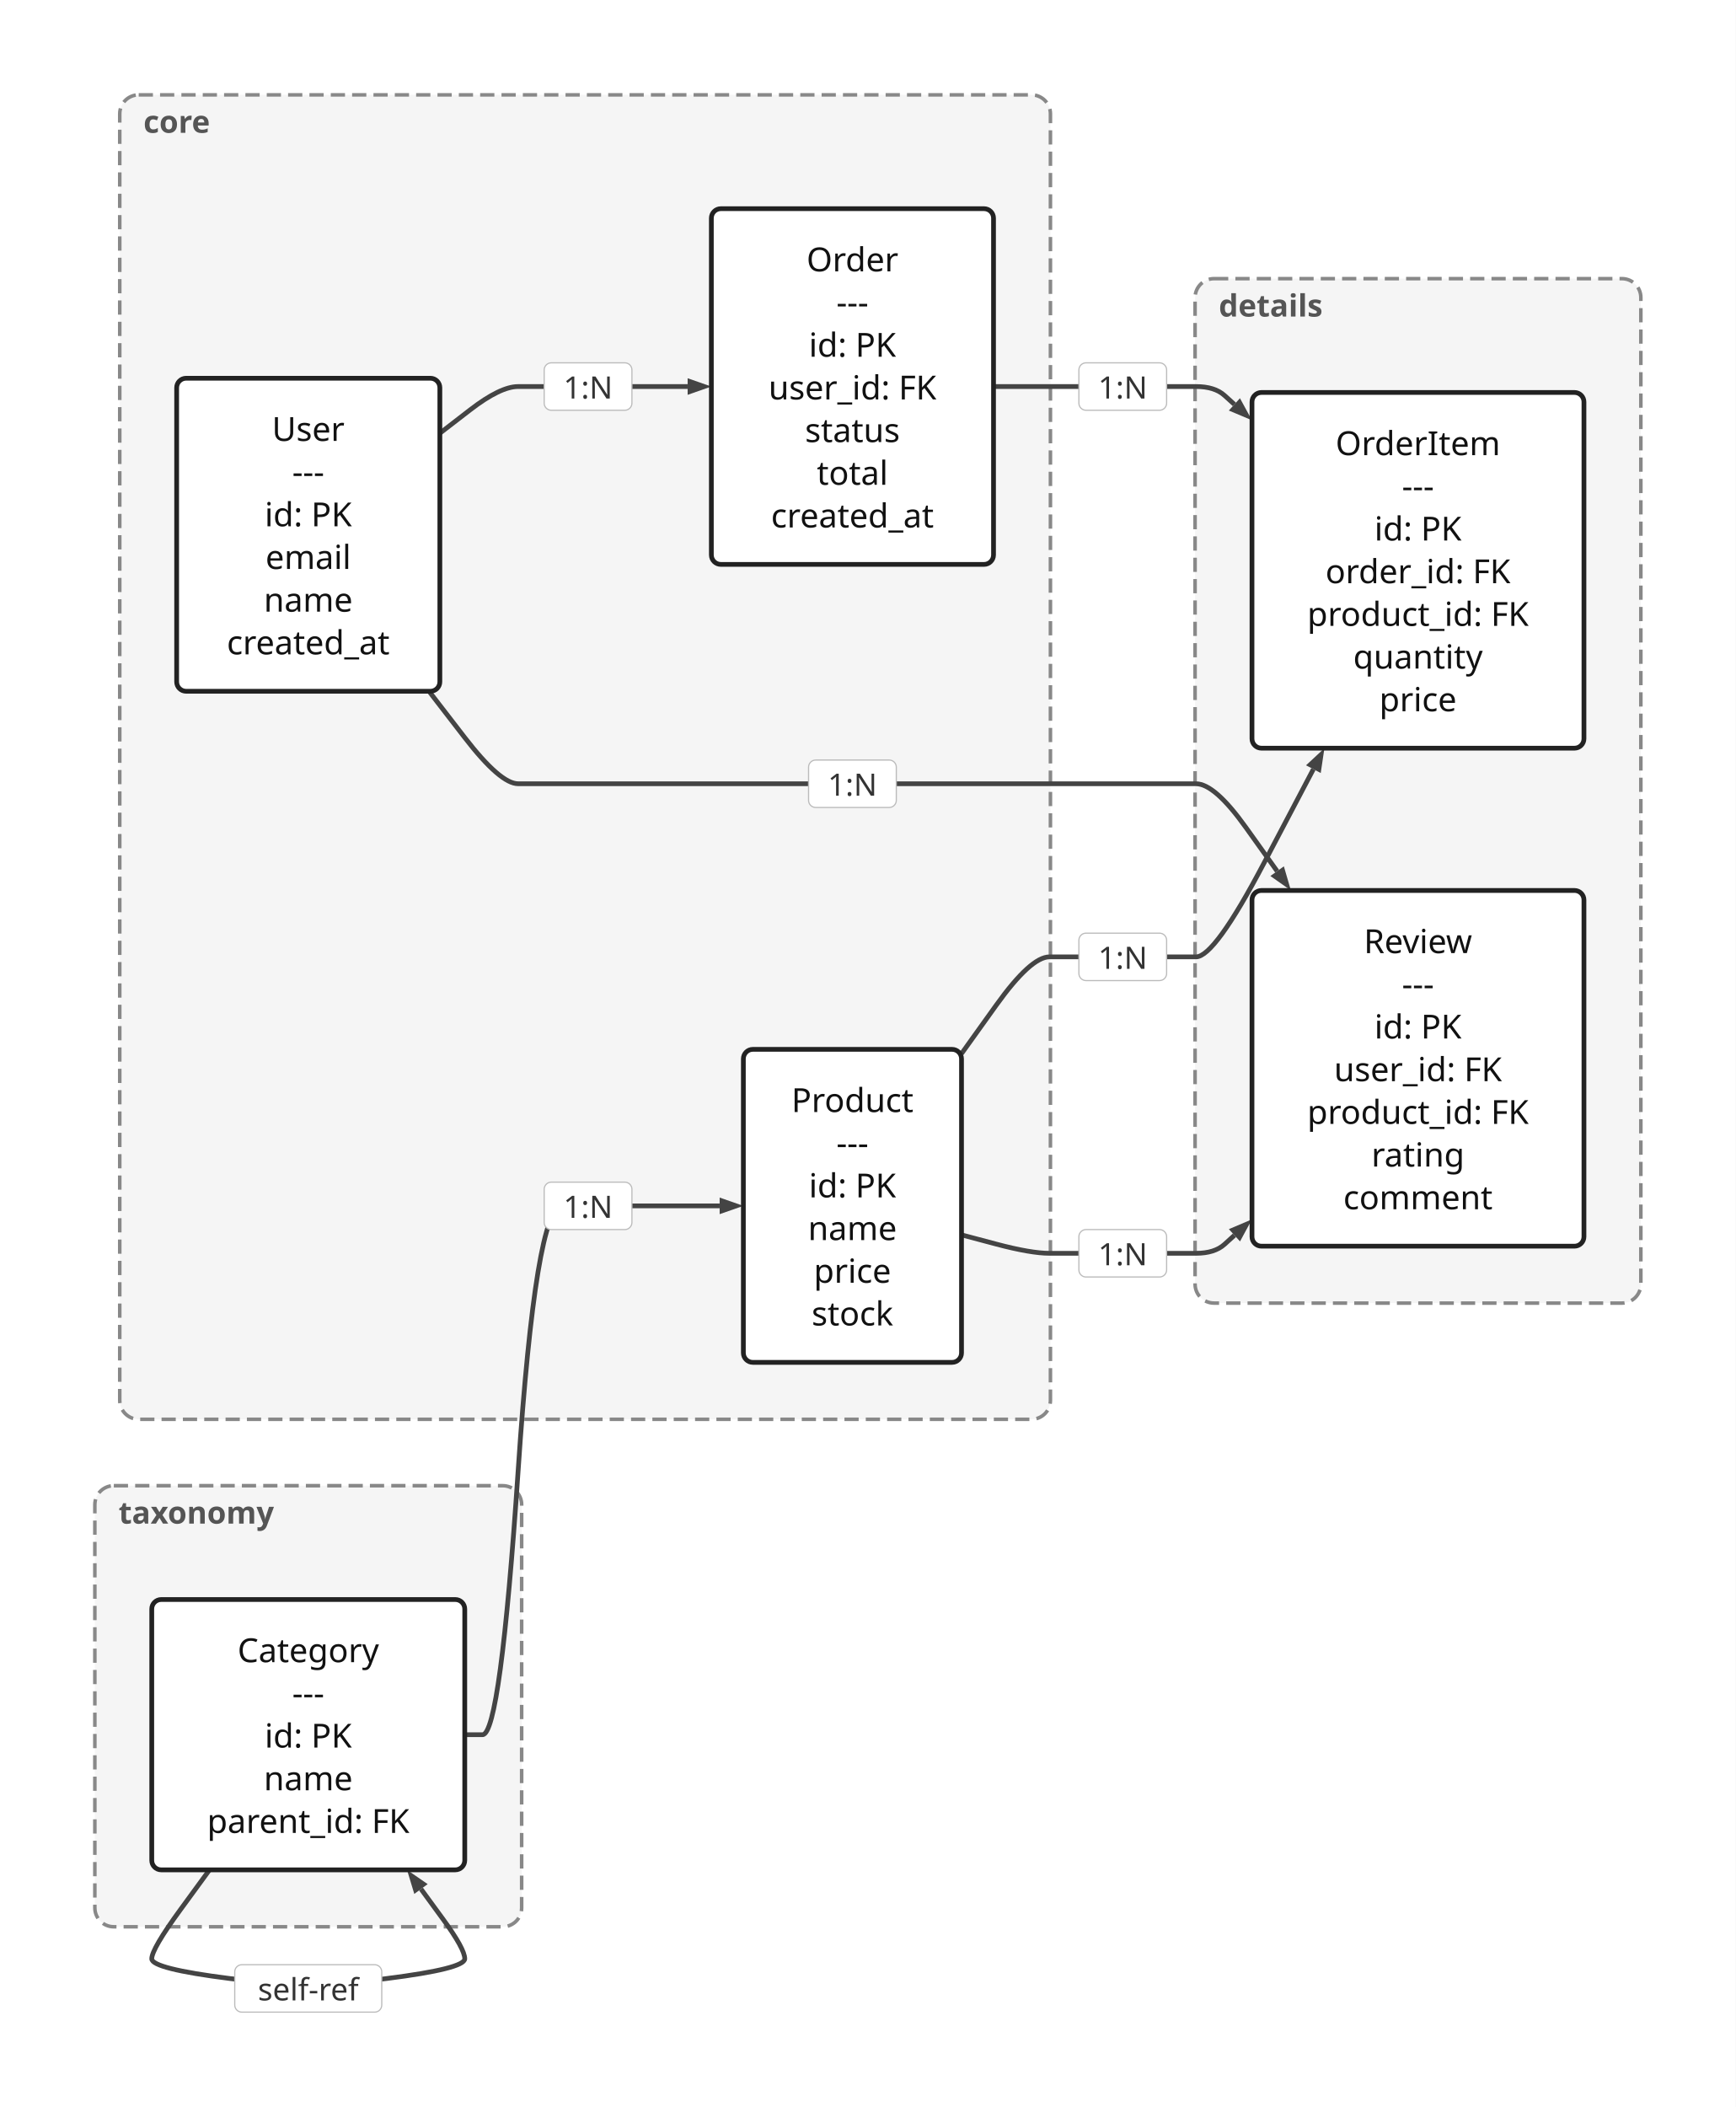
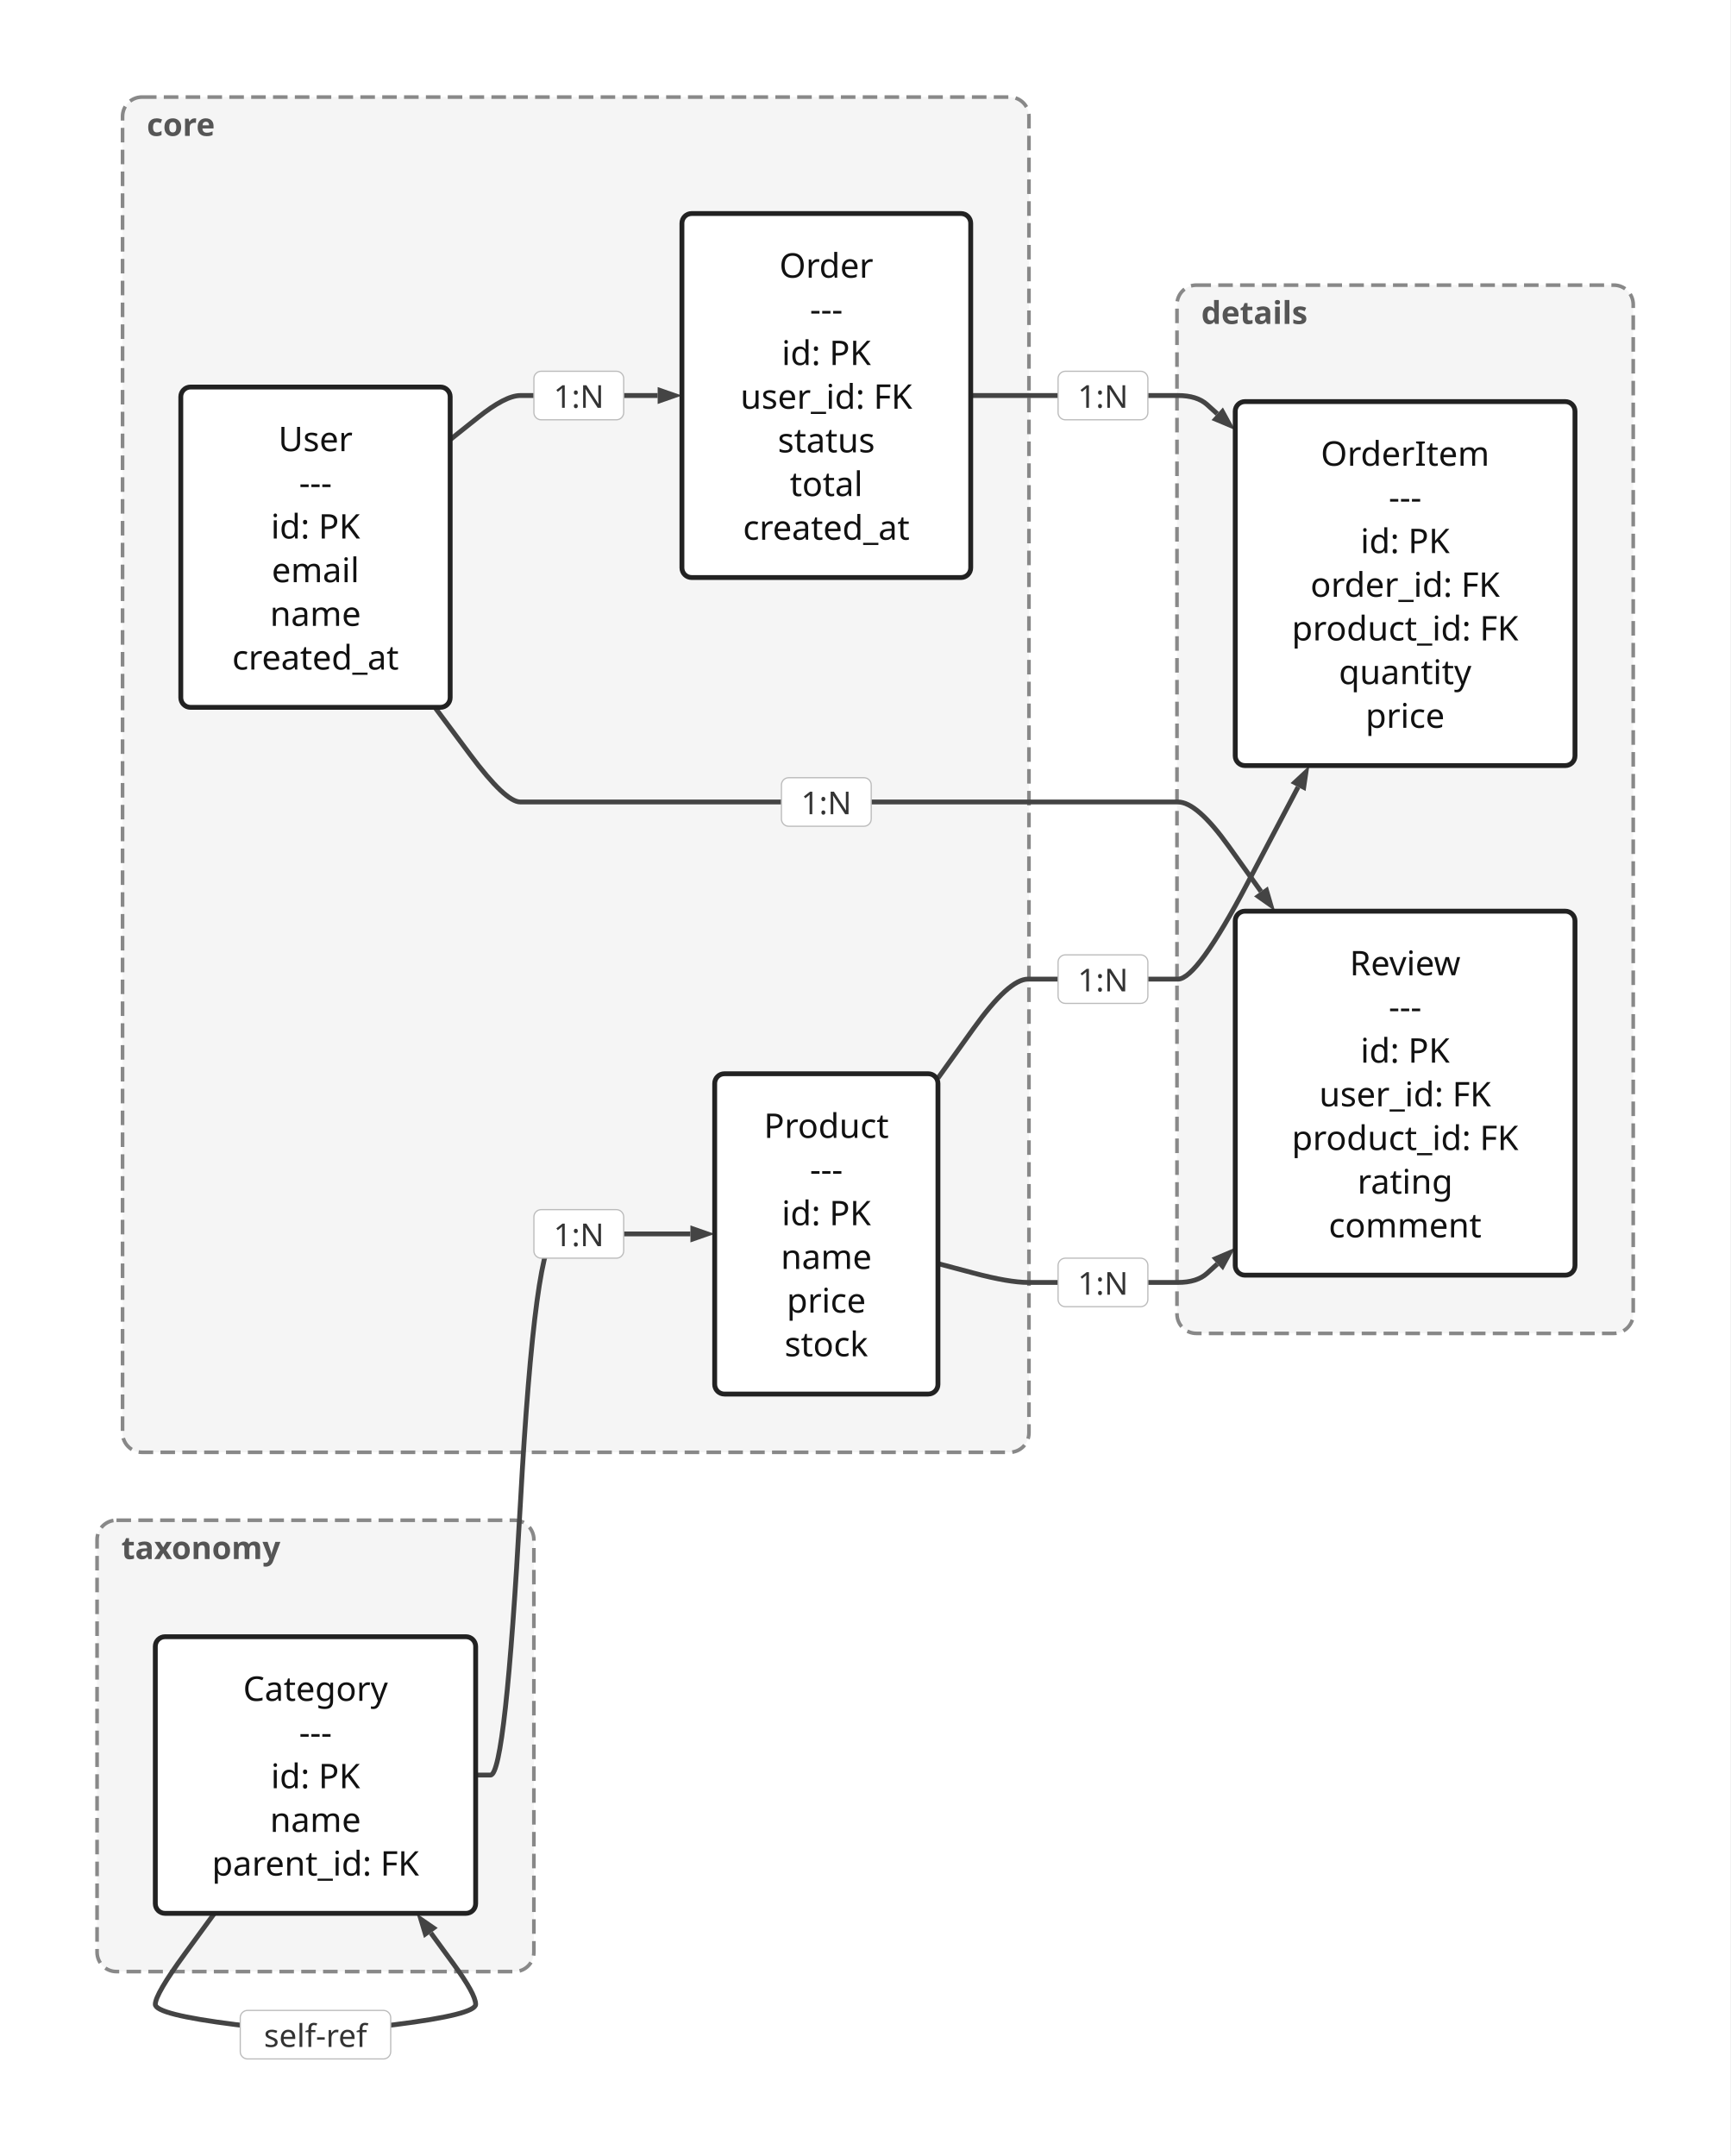
- <svg xmlns="http://www.w3.org/2000/svg" viewBox="-24 -48 732 888.5" style="max-width:100%">
-   <rect x="-24" y="-48" width="732" height="888.5" fill="white" />
+ <svg xmlns="http://www.w3.org/2000/svg" viewBox="-24 -48 713 888.5" style="max-width:100%">
+   <rect x="-24" y="-48" width="713" height="888.5" fill="white" />
  <defs>
    <marker id="glypho-10mz2kh-arrowhead" markerWidth="10" markerHeight="7" refX="0" refY="3.5" orient="auto" markerUnits="userSpaceOnUse">
      <polygon points="0 0, 10 3.5, 0 7" fill="#444444" />
    </marker>
    <marker id="glypho-10mz2kh-arrowhead-thick" markerWidth="14" markerHeight="10" refX="0" refY="5" orient="auto" markerUnits="userSpaceOnUse">
      <polygon points="0 0, 14 5, 0 10" fill="#444444" />
    </marker>
    <marker id="glypho-10mz2kh-arrowhead-reverse" markerWidth="10" markerHeight="7" refX="10" refY="3.5" orient="auto" markerUnits="userSpaceOnUse">
      <polygon points="10 0, 0 3.5, 10 7" fill="#444444" />
    </marker>
  </defs>
  <g>
-     <rect x="26.5" y="-8" width="392.5" height="558.5" fill="#f5f5f5" fill-opacity="1" stroke="#888888" stroke-width="1.5" stroke-dasharray="6 3" rx="8" ry="8" />
+     <rect x="26.5" y="-8" width="373.5" height="558.5" fill="#f5f5f5" fill-opacity="1" stroke="#888888" stroke-width="1.5" stroke-dasharray="6 3" rx="8" ry="8" />
    <text x="36.5" y="8" fill="#555555" font-size="13" font-family="system-ui, sans-serif" font-weight="bold">core</text>
  </g>
  <g>
-     <rect x="480" y="69.5" width="188" height="432" fill="#f5f5f5" fill-opacity="1" stroke="#888888" stroke-width="1.5" stroke-dasharray="6 3" rx="8" ry="8" />
-     <text x="490" y="85.5" fill="#555555" font-size="13" font-family="system-ui, sans-serif" font-weight="bold">details</text>
+     <rect x="461" y="69.5" width="188" height="432" fill="#f5f5f5" fill-opacity="1" stroke="#888888" stroke-width="1.5" stroke-dasharray="6 3" rx="8" ry="8" />
+     <text x="471" y="85.5" fill="#555555" font-size="13" font-family="system-ui, sans-serif" font-weight="bold">details</text>
  </g>
  <g>
    <rect x="16" y="578.5" width="180" height="186" fill="#f5f5f5" fill-opacity="1" stroke="#888888" stroke-width="1.5" stroke-dasharray="6 3" rx="8" ry="8" />
    <text x="26" y="594.5" fill="#555555" font-size="13" font-family="system-ui, sans-serif" font-weight="bold">taxonomy</text>
  </g>
-   <path d="M 161.5 134.685 L 174.259 124.843 Q 187.018 115 194.527 115 Q 202.036 115 213.018 115 Q 224 115 234.982 115 Q 245.964 115 253.473 115 Q 260.982 115 263.491 115 L 266 115" fill="none" stroke="#444444" stroke-width="2" marker-end="url(#glypho-10mz2kh-arrowhead)" />
-   <path d="M 395 115 L 402.87 115 Q 410.74 115 418.61 115 Q 426.48 115 437.99 115 Q 449.5 115 461.01 115 Q 472.52 115 480.39 115 Q 488.26 115 492.421 118.761 L 496.581 122.522" fill="none" stroke="#444444" stroke-width="2" marker-end="url(#glypho-10mz2kh-arrowhead)" />
-   <path d="M 381.5 396.305 L 396.12 375.903 Q 410.74 355.5 418.61 355.5 Q 426.48 355.5 437.99 355.5 Q 449.5 355.5 461.01 355.5 Q 472.52 355.5 480.39 355.5 Q 488.26 355.5 509.077 315.925 L 529.894 276.35" fill="none" stroke="#444444" stroke-width="2" marker-end="url(#glypho-10mz2kh-arrowhead)" />
-   <path d="M 172 683.5 L 179.509 683.5 Q 187.018 683.5 194.527 572 Q 202.036 460.5 213.018 460.5 Q 224 460.5 234.982 460.5 Q 245.964 460.5 253.473 460.5 Q 260.982 460.5 270.241 460.5 L 279.5 460.5" fill="none" stroke="#444444" stroke-width="2" marker-end="url(#glypho-10mz2kh-arrowhead)" />
+   <path d="M 161.5 133.185 L 172.887 124.092 Q 184.274 115 190.412 115 Q 196.549 115 205.524 115 Q 214.5 115 223.476 115 Q 232.451 115 238.588 115 Q 244.726 115 245.863 115 L 247 115" fill="none" stroke="#444444" stroke-width="2" marker-end="url(#glypho-10mz2kh-arrowhead)" />
+   <path d="M 376 115 L 383.87 115 Q 391.74 115 399.61 115 Q 407.48 115 418.99 115 Q 430.5 115 442.01 115 Q 453.52 115 461.39 115 Q 469.26 115 473.421 118.761 L 477.581 122.522" fill="none" stroke="#444444" stroke-width="2" marker-end="url(#glypho-10mz2kh-arrowhead)" />
+   <path d="M 362.5 396.305 L 377.12 375.903 Q 391.74 355.5 399.61 355.5 Q 407.48 355.5 418.99 355.5 Q 430.5 355.5 442.01 355.5 Q 453.52 355.5 461.39 355.5 Q 469.26 355.5 490.077 315.925 L 510.894 276.35" fill="none" stroke="#444444" stroke-width="2" marker-end="url(#glypho-10mz2kh-arrowhead)" />
+   <path d="M 172 683.5 L 178.137 683.5 Q 184.274 683.5 190.412 572 Q 196.549 460.5 205.524 460.5 Q 214.5 460.5 223.476 460.5 Q 232.451 460.5 238.588 460.5 Q 244.726 460.5 252.613 460.5 L 260.5 460.5" fill="none" stroke="#444444" stroke-width="2" marker-end="url(#glypho-10mz2kh-arrowhead)" />
  <path d="M 64.354 740.5 L 52.177 757.167 Q 40 773.833 40 778 Q 40 782.167 73 786.333 Q 106 790.5 139 786.333 Q 172 782.167 172 778 Q 172 773.833 162.773 761.204 L 153.545 748.574" fill="none" stroke="#444444" stroke-width="2" marker-end="url(#glypho-10mz2kh-arrowhead)" />
-   <path d="M 156.926 243.5 L 171.972 263 Q 187.018 282.5 194.527 282.5 Q 202.036 282.5 213.018 282.5 Q 224 282.5 234.982 282.5 Q 245.964 282.5 253.473 282.5 Q 260.982 282.5 298.241 282.5 Q 335.5 282.5 373.12 282.5 Q 410.74 282.5 418.61 282.5 Q 426.48 282.5 437.99 282.5 Q 449.5 282.5 461.01 282.5 Q 472.52 282.5 480.39 282.5 Q 488.26 282.5 501.429 300.932 L 514.599 319.363" fill="none" stroke="#444444" stroke-width="2" marker-end="url(#glypho-10mz2kh-arrowhead)" />
-   <path d="M 381.5 472.728 L 396.12 476.614 Q 410.74 480.5 418.61 480.5 Q 426.48 480.5 437.99 480.5 Q 449.5 480.5 461.01 480.5 Q 472.52 480.5 480.39 480.5 Q 488.26 480.5 492.431 476.705 L 496.603 472.91" fill="none" stroke="#444444" stroke-width="2" marker-end="url(#glypho-10mz2kh-arrowhead)" />
+   <path d="M 155.201 243.5 L 169.738 263 Q 184.274 282.5 190.412 282.5 Q 196.549 282.5 205.524 282.5 Q 214.5 282.5 223.476 282.5 Q 232.451 282.5 238.588 282.5 Q 244.726 282.5 280.613 282.5 Q 316.5 282.5 354.12 282.5 Q 391.74 282.5 399.61 282.5 Q 407.48 282.5 418.99 282.5 Q 430.5 282.5 442.01 282.5 Q 453.52 282.5 461.39 282.5 Q 469.26 282.5 482.429 300.932 L 495.599 319.363" fill="none" stroke="#444444" stroke-width="2" marker-end="url(#glypho-10mz2kh-arrowhead)" />
+   <path d="M 362.5 472.728 L 377.12 476.614 Q 391.74 480.5 399.61 480.5 Q 407.48 480.5 418.99 480.5 Q 430.5 480.5 442.01 480.5 Q 453.52 480.5 461.39 480.5 Q 469.26 480.5 473.431 476.705 L 477.603 472.91" fill="none" stroke="#444444" stroke-width="2" marker-end="url(#glypho-10mz2kh-arrowhead)" />
  <g transform="translate(50.5, 111.5)" data-node-id="user">
    <rect x="0" y="0" width="111" height="132" rx="4" ry="4" fill="#ffffff" stroke="#222222" stroke-width="2" />
    <text x="55.5" y="21" text-anchor="middle" dominant-baseline="central" fill="#111111" font-size="14" font-family="system-ui, sans-serif">User</text>
    <text x="55.5" y="39" text-anchor="middle" dominant-baseline="central" fill="#111111" font-size="14" font-family="system-ui, sans-serif">---</text>
    <text x="55.5" y="57" text-anchor="middle" dominant-baseline="central" fill="#111111" font-size="14" font-family="system-ui, sans-serif">id: PK</text>
    <text x="55.5" y="75" text-anchor="middle" dominant-baseline="central" fill="#111111" font-size="14" font-family="system-ui, sans-serif">email</text>
    <text x="55.5" y="93" text-anchor="middle" dominant-baseline="central" fill="#111111" font-size="14" font-family="system-ui, sans-serif">name</text>
    <text x="55.5" y="111" text-anchor="middle" dominant-baseline="central" fill="#111111" font-size="14" font-family="system-ui, sans-serif">created_at</text>
  </g>
-   <g transform="translate(276, 40)" data-node-id="order">
+   <g transform="translate(257, 40)" data-node-id="order">
    <rect x="0" y="0" width="119" height="150" rx="4" ry="4" fill="#ffffff" stroke="#222222" stroke-width="2" />
    <text x="59.5" y="21" text-anchor="middle" dominant-baseline="central" fill="#111111" font-size="14" font-family="system-ui, sans-serif">Order</text>
    <text x="59.5" y="39" text-anchor="middle" dominant-baseline="central" fill="#111111" font-size="14" font-family="system-ui, sans-serif">---</text>
    <text x="59.5" y="57" text-anchor="middle" dominant-baseline="central" fill="#111111" font-size="14" font-family="system-ui, sans-serif">id: PK</text>
    <text x="59.5" y="75" text-anchor="middle" dominant-baseline="central" fill="#111111" font-size="14" font-family="system-ui, sans-serif">user_id: FK</text>
    <text x="59.5" y="93" text-anchor="middle" dominant-baseline="central" fill="#111111" font-size="14" font-family="system-ui, sans-serif">status</text>
    <text x="59.5" y="111" text-anchor="middle" dominant-baseline="central" fill="#111111" font-size="14" font-family="system-ui, sans-serif">total</text>
    <text x="59.5" y="129" text-anchor="middle" dominant-baseline="central" fill="#111111" font-size="14" font-family="system-ui, sans-serif">created_at</text>
  </g>
-   <g transform="translate(289.5, 394.5)" data-node-id="product">
+   <g transform="translate(270.5, 394.5)" data-node-id="product">
    <rect x="0" y="0" width="92" height="132" rx="4" ry="4" fill="#ffffff" stroke="#222222" stroke-width="2" />
    <text x="46" y="21" text-anchor="middle" dominant-baseline="central" fill="#111111" font-size="14" font-family="system-ui, sans-serif">Product</text>
    <text x="46" y="39" text-anchor="middle" dominant-baseline="central" fill="#111111" font-size="14" font-family="system-ui, sans-serif">---</text>
    <text x="46" y="57" text-anchor="middle" dominant-baseline="central" fill="#111111" font-size="14" font-family="system-ui, sans-serif">id: PK</text>
    <text x="46" y="75" text-anchor="middle" dominant-baseline="central" fill="#111111" font-size="14" font-family="system-ui, sans-serif">name</text>
    <text x="46" y="93" text-anchor="middle" dominant-baseline="central" fill="#111111" font-size="14" font-family="system-ui, sans-serif">price</text>
    <text x="46" y="111" text-anchor="middle" dominant-baseline="central" fill="#111111" font-size="14" font-family="system-ui, sans-serif">stock</text>
  </g>
-   <g transform="translate(504, 117.5)" data-node-id="order_item">
+   <g transform="translate(485, 117.5)" data-node-id="order_item">
    <rect x="0" y="0" width="140" height="150" rx="4" ry="4" fill="#ffffff" stroke="#222222" stroke-width="2" />
    <text x="70" y="21" text-anchor="middle" dominant-baseline="central" fill="#111111" font-size="14" font-family="system-ui, sans-serif">OrderItem</text>
    <text x="70" y="39" text-anchor="middle" dominant-baseline="central" fill="#111111" font-size="14" font-family="system-ui, sans-serif">---</text>
    <text x="70" y="57" text-anchor="middle" dominant-baseline="central" fill="#111111" font-size="14" font-family="system-ui, sans-serif">id: PK</text>
    <text x="70" y="75" text-anchor="middle" dominant-baseline="central" fill="#111111" font-size="14" font-family="system-ui, sans-serif">order_id: FK</text>
    <text x="70" y="93" text-anchor="middle" dominant-baseline="central" fill="#111111" font-size="14" font-family="system-ui, sans-serif">product_id: FK</text>
    <text x="70" y="111" text-anchor="middle" dominant-baseline="central" fill="#111111" font-size="14" font-family="system-ui, sans-serif">quantity</text>
    <text x="70" y="129" text-anchor="middle" dominant-baseline="central" fill="#111111" font-size="14" font-family="system-ui, sans-serif">price</text>
  </g>
  <g transform="translate(40, 626.5)" data-node-id="category">
    <rect x="0" y="0" width="132" height="114" rx="4" ry="4" fill="#ffffff" stroke="#222222" stroke-width="2" />
    <text x="66" y="21" text-anchor="middle" dominant-baseline="central" fill="#111111" font-size="14" font-family="system-ui, sans-serif">Category</text>
    <text x="66" y="39" text-anchor="middle" dominant-baseline="central" fill="#111111" font-size="14" font-family="system-ui, sans-serif">---</text>
    <text x="66" y="57" text-anchor="middle" dominant-baseline="central" fill="#111111" font-size="14" font-family="system-ui, sans-serif">id: PK</text>
    <text x="66" y="75" text-anchor="middle" dominant-baseline="central" fill="#111111" font-size="14" font-family="system-ui, sans-serif">name</text>
    <text x="66" y="93" text-anchor="middle" dominant-baseline="central" fill="#111111" font-size="14" font-family="system-ui, sans-serif">parent_id: FK</text>
  </g>
-   <g transform="translate(504, 327.5)" data-node-id="review">
+   <g transform="translate(485, 327.5)" data-node-id="review">
    <rect x="0" y="0" width="140" height="150" rx="4" ry="4" fill="#ffffff" stroke="#222222" stroke-width="2" />
    <text x="70" y="21" text-anchor="middle" dominant-baseline="central" fill="#111111" font-size="14" font-family="system-ui, sans-serif">Review</text>
    <text x="70" y="39" text-anchor="middle" dominant-baseline="central" fill="#111111" font-size="14" font-family="system-ui, sans-serif">---</text>
    <text x="70" y="57" text-anchor="middle" dominant-baseline="central" fill="#111111" font-size="14" font-family="system-ui, sans-serif">id: PK</text>
    <text x="70" y="75" text-anchor="middle" dominant-baseline="central" fill="#111111" font-size="14" font-family="system-ui, sans-serif">user_id: FK</text>
    <text x="70" y="93" text-anchor="middle" dominant-baseline="central" fill="#111111" font-size="14" font-family="system-ui, sans-serif">product_id: FK</text>
    <text x="70" y="111" text-anchor="middle" dominant-baseline="central" fill="#111111" font-size="14" font-family="system-ui, sans-serif">rating</text>
    <text x="70" y="129" text-anchor="middle" dominant-baseline="central" fill="#111111" font-size="14" font-family="system-ui, sans-serif">comment</text>
  </g>
-   <g transform="translate(224, 115)">
+   <g transform="translate(214.5, 115)">
    <rect x="-18.5" y="-10" width="37" height="20" fill="white" stroke="#bbb" stroke-width="0.5" rx="3" />
    <text y="0" text-anchor="middle" dominant-baseline="central" fill="#333333" font-size="13" font-family="system-ui, sans-serif">1:N</text>
  </g>
-   <g transform="translate(449.5, 115)">
+   <g transform="translate(430.5, 115)">
    <rect x="-18.5" y="-10" width="37" height="20" fill="white" stroke="#bbb" stroke-width="0.5" rx="3" />
    <text y="0" text-anchor="middle" dominant-baseline="central" fill="#333333" font-size="13" font-family="system-ui, sans-serif">1:N</text>
  </g>
-   <g transform="translate(449.5, 355.5)">
+   <g transform="translate(430.5, 355.5)">
    <rect x="-18.5" y="-10" width="37" height="20" fill="white" stroke="#bbb" stroke-width="0.5" rx="3" />
    <text y="0" text-anchor="middle" dominant-baseline="central" fill="#333333" font-size="13" font-family="system-ui, sans-serif">1:N</text>
  </g>
-   <g transform="translate(224, 460.5)">
+   <g transform="translate(214.5, 460.5)">
    <rect x="-18.5" y="-10" width="37" height="20" fill="white" stroke="#bbb" stroke-width="0.5" rx="3" />
    <text y="0" text-anchor="middle" dominant-baseline="central" fill="#333333" font-size="13" font-family="system-ui, sans-serif">1:N</text>
  </g>
  <g transform="translate(106, 790.5)">
    <rect x="-31" y="-10" width="62" height="20" fill="white" stroke="#bbb" stroke-width="0.5" rx="3" />
    <text y="0" text-anchor="middle" dominant-baseline="central" fill="#333333" font-size="13" font-family="system-ui, sans-serif">self-ref</text>
  </g>
-   <g transform="translate(335.5, 282.5)">
+   <g transform="translate(316.5, 282.5)">
    <rect x="-18.5" y="-10" width="37" height="20" fill="white" stroke="#bbb" stroke-width="0.5" rx="3" />
    <text y="0" text-anchor="middle" dominant-baseline="central" fill="#333333" font-size="13" font-family="system-ui, sans-serif">1:N</text>
  </g>
-   <g transform="translate(449.5, 480.5)">
+   <g transform="translate(430.5, 480.5)">
    <rect x="-18.5" y="-10" width="37" height="20" fill="white" stroke="#bbb" stroke-width="0.5" rx="3" />
    <text y="0" text-anchor="middle" dominant-baseline="central" fill="#333333" font-size="13" font-family="system-ui, sans-serif">1:N</text>
  </g>
</svg>
